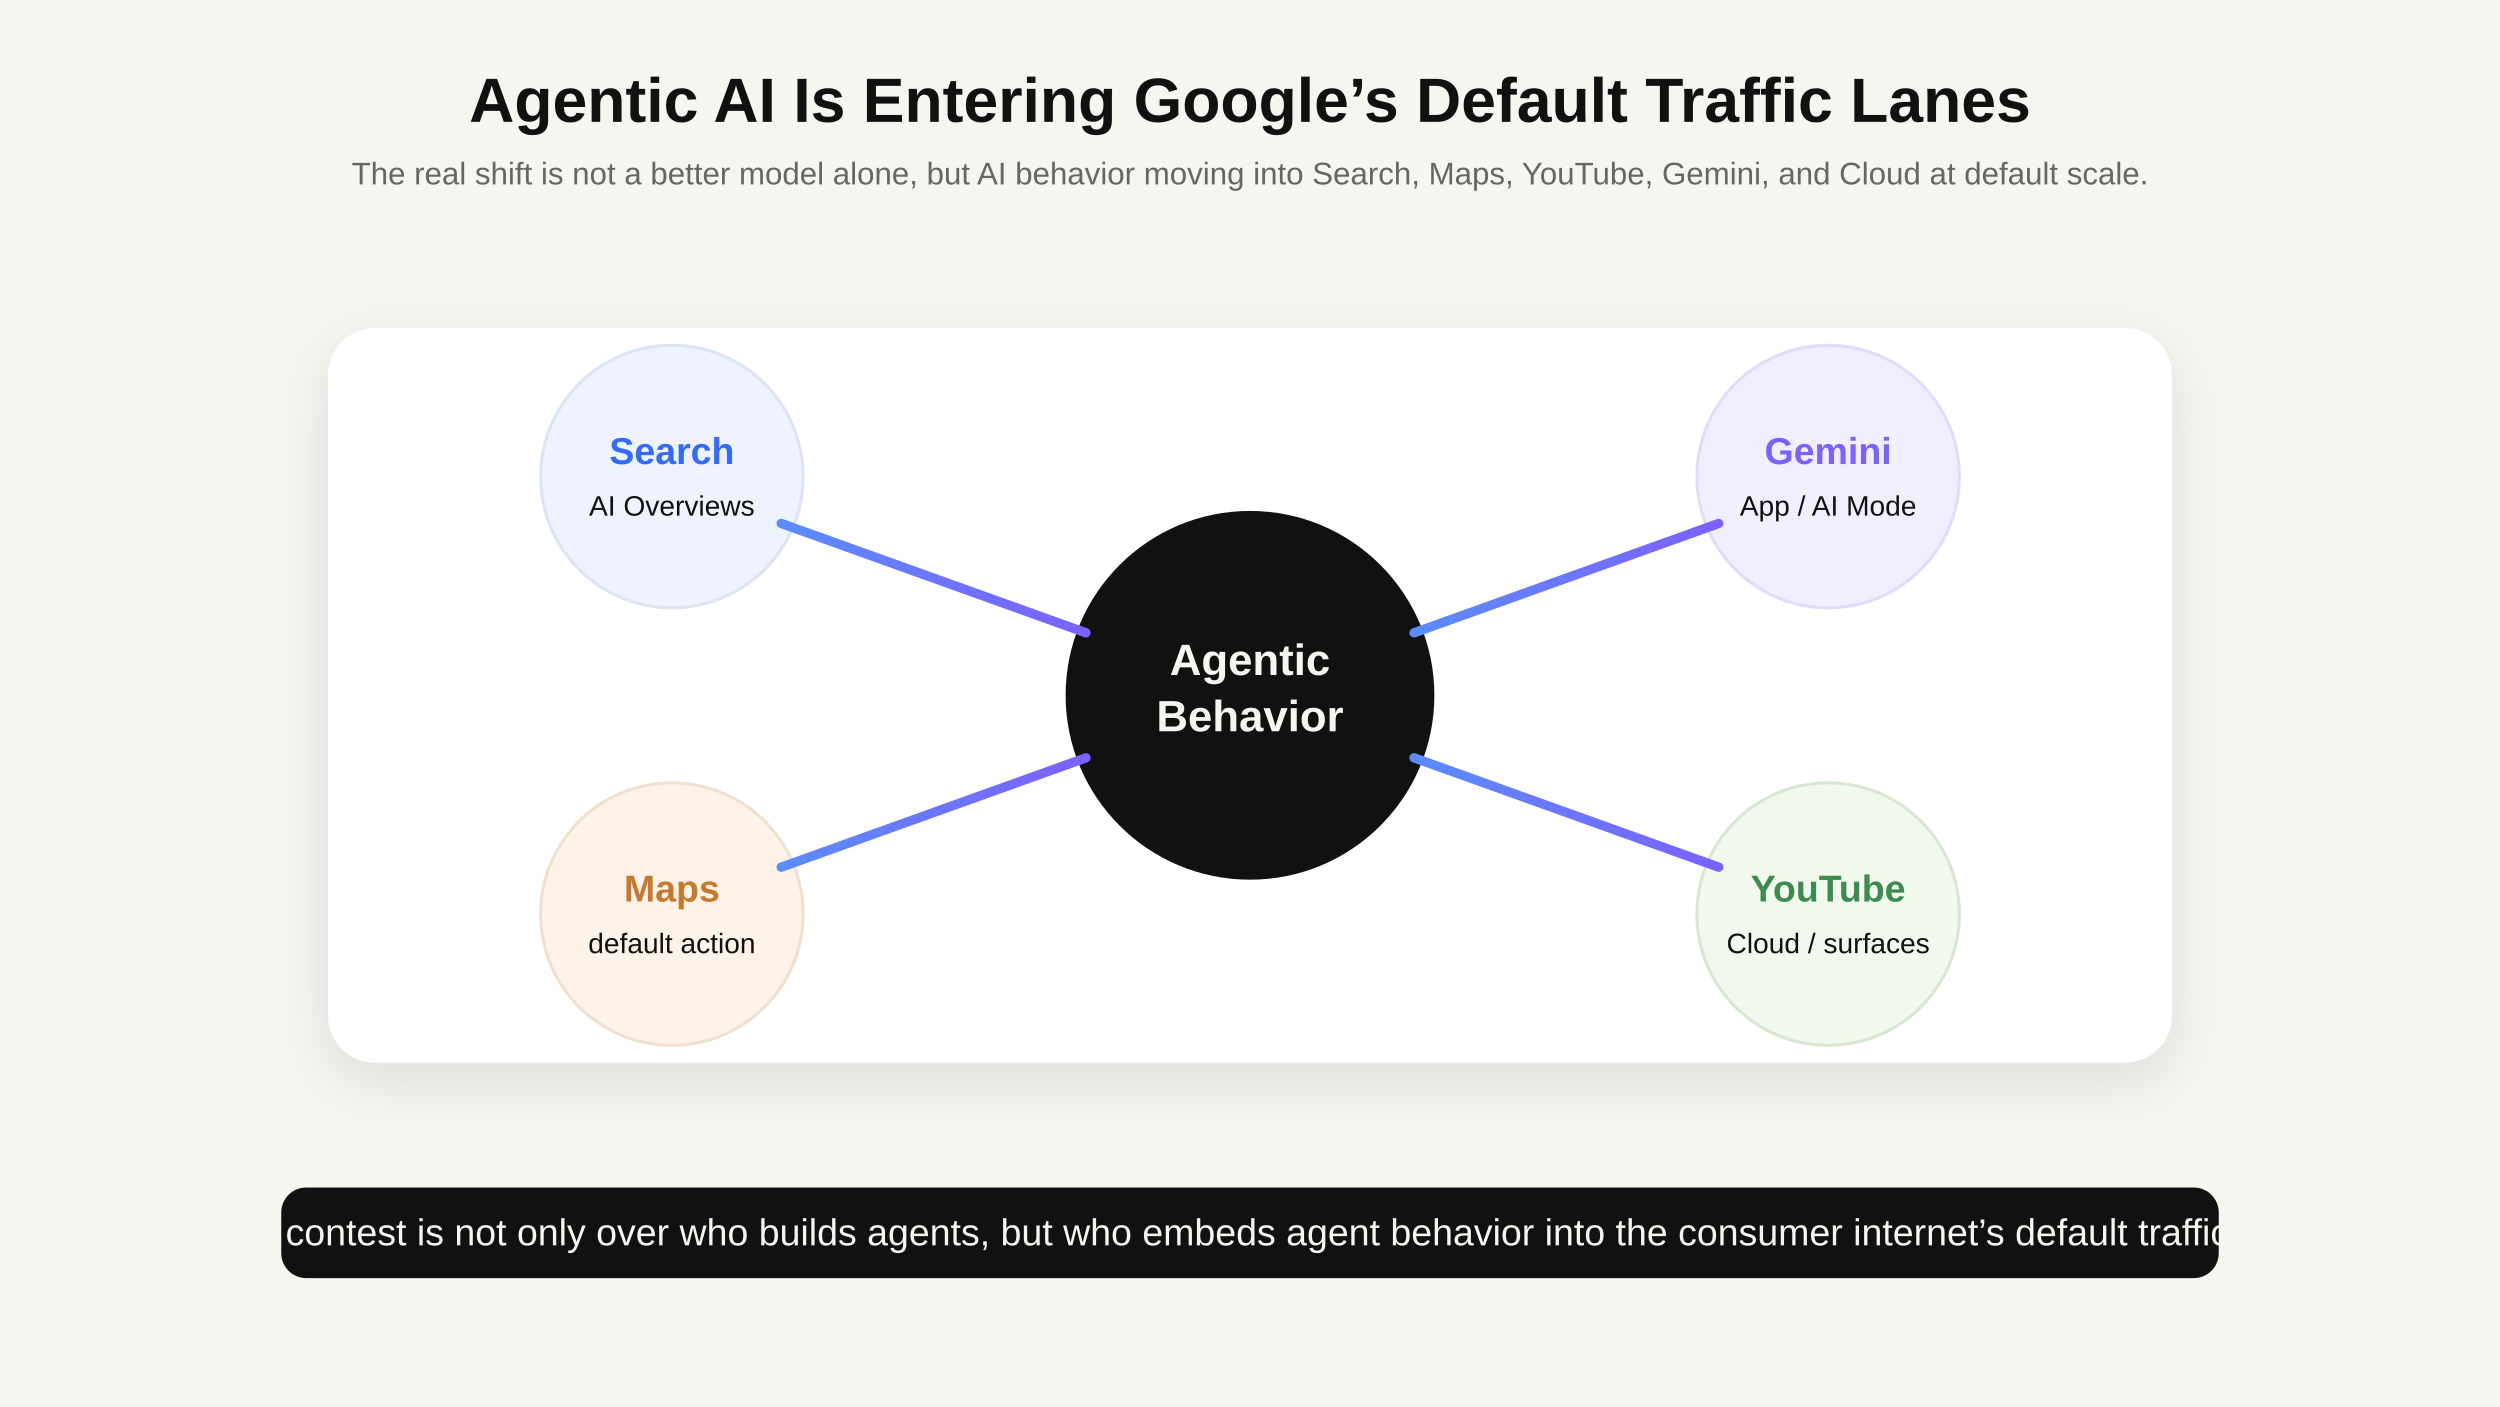
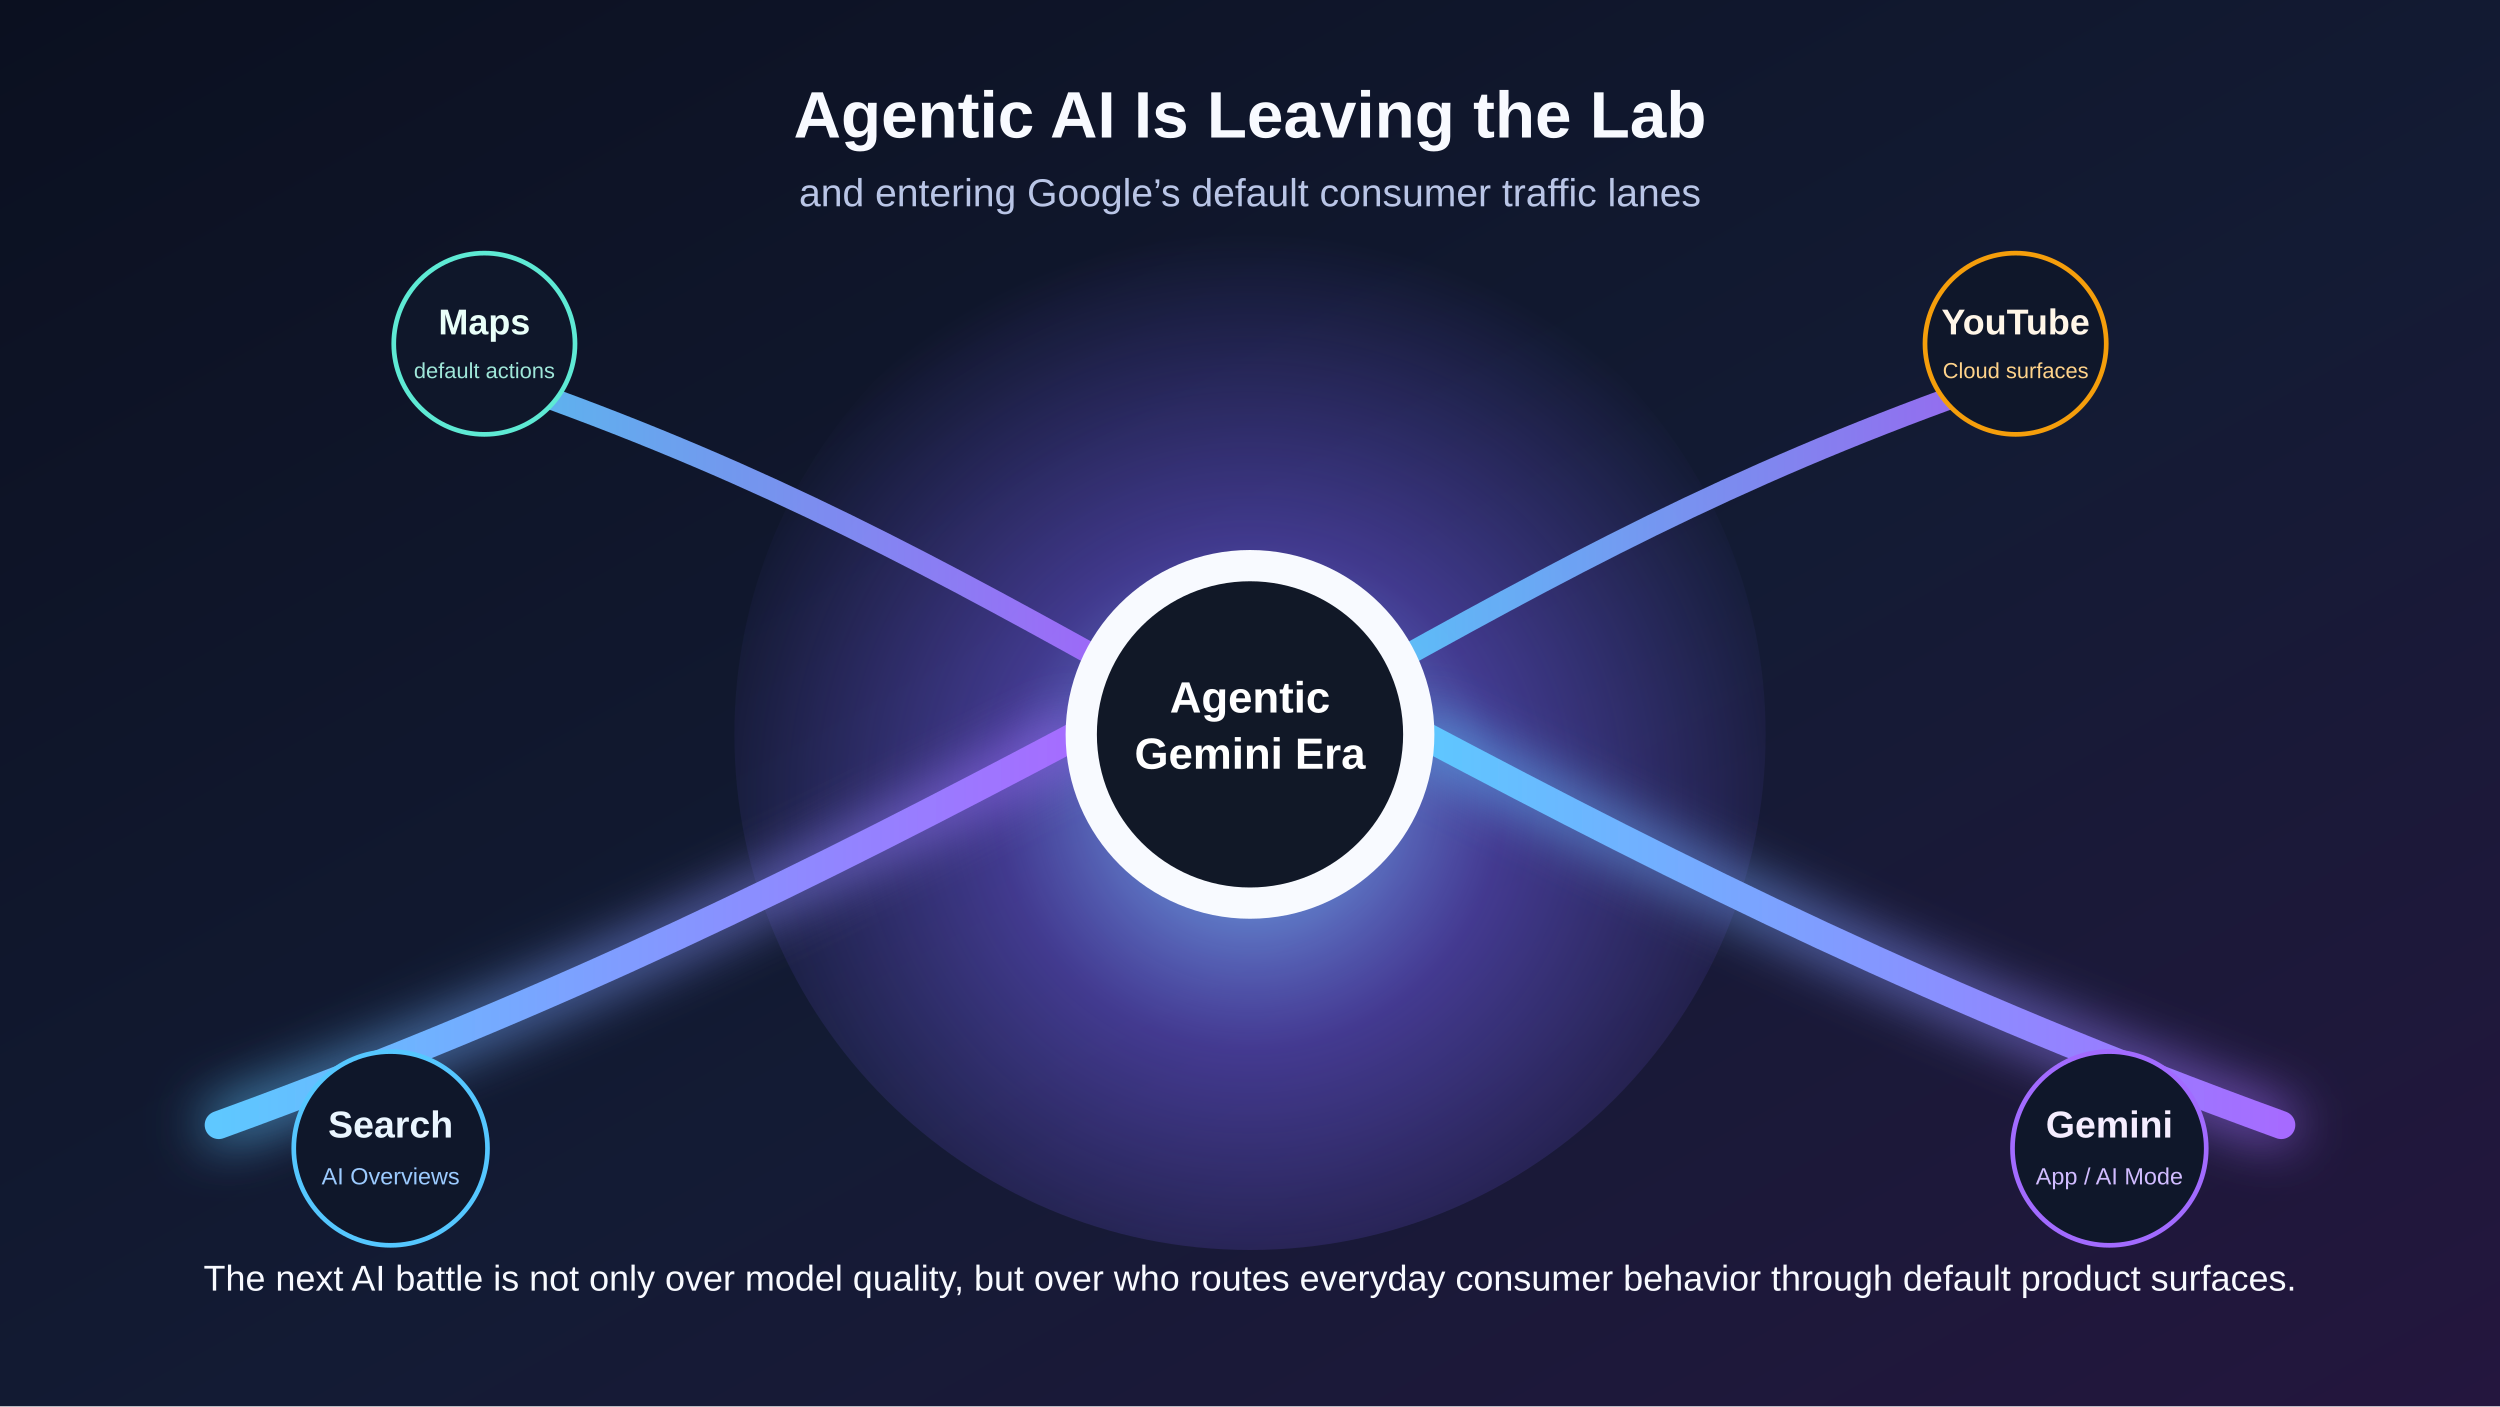
<svg xmlns="http://www.w3.org/2000/svg" width="1600" height="900" viewBox="0 0 1600 900">
-   <rect width="1600" height="900" fill="#F6F5F0" />
  <defs>
-     <linearGradient id="glow" x1="0" x2="1">
-       <stop offset="0%" stop-color="#5B8CFF" />
-       <stop offset="100%" stop-color="#7B61FF" />
+     <linearGradient id="bg" x1="0" y1="0" x2="1" y2="1">
+       <stop offset="0%" stop-color="#0B1020" />
+       <stop offset="55%" stop-color="#131B34" />
+       <stop offset="100%" stop-color="#24163E" />
    </linearGradient>
-     <filter id="shadow" x="-20%" y="-20%" width="140%" height="140%">
-       <feDropShadow dx="0" dy="12" stdDeviation="18" flood-color="#000000" flood-opacity="0.10" />
+     <radialGradient id="roadGlow" cx="50%" cy="56%" r="55%">
+       <stop offset="0%" stop-color="#7CD4FF" stop-opacity="0.95" />
+       <stop offset="45%" stop-color="#7B61FF" stop-opacity="0.45" />
+       <stop offset="100%" stop-color="#7B61FF" stop-opacity="0" />
+     </radialGradient>
+     <linearGradient id="lane" x1="0" y1="0" x2="1" y2="0">
+       <stop offset="0%" stop-color="#5EC8FF" />
+       <stop offset="100%" stop-color="#A66BFF" />
+     </linearGradient>
+     <filter id="softGlow" x="-40%" y="-40%" width="180%" height="180%">
+       <feGaussianBlur stdDeviation="18" result="blur" />
+       <feMerge>
+         <feMergeNode in="blur" />
+         <feMergeNode in="SourceGraphic" />
+       </feMerge>
    </filter>
  </defs>
-   <text x="800" y="78" text-anchor="middle" font-size="40" font-family="Arial, Helvetica, sans-serif" fill="#111111" font-weight="700">Agentic AI Is Entering Google’s Default Traffic Lanes</text>
-   <text x="800" y="118" text-anchor="middle" font-size="20" font-family="Arial, Helvetica, sans-serif" fill="#666666">The real shift is not a better model alone, but AI behavior moving into Search, Maps, YouTube, Gemini, and Cloud at default scale.</text>
-   <rect x="210" y="210" width="1180" height="470" rx="30" fill="#FFFFFF" filter="url(#shadow)" />
-   <circle cx="800" cy="445" r="118" fill="#111111" />
-   <text x="800" y="432" text-anchor="middle" font-size="28" font-family="Arial, Helvetica, sans-serif" fill="#F6F5F0" font-weight="700">Agentic</text>
-   <text x="800" y="468" text-anchor="middle" font-size="28" font-family="Arial, Helvetica, sans-serif" fill="#F6F5F0" font-weight="700">Behavior</text>
-   <circle cx="430" cy="305" r="84" fill="#EEF3FF" stroke="#DDE4F5" stroke-width="2" />
-   <text x="430" y="297" text-anchor="middle" font-size="24" font-family="Arial, Helvetica, sans-serif" fill="#326BFF" font-weight="700">Search</text>
-   <text x="430" y="330" text-anchor="middle" font-size="18" font-family="Arial, Helvetica, sans-serif" fill="#111111">AI Overviews</text>
-   <circle cx="1170" cy="305" r="84" fill="#F3EEFF" stroke="#E3DBFF" stroke-width="2" />
-   <text x="1170" y="297" text-anchor="middle" font-size="24" font-family="Arial, Helvetica, sans-serif" fill="#7B61FF" font-weight="700">Gemini</text>
-   <text x="1170" y="330" text-anchor="middle" font-size="18" font-family="Arial, Helvetica, sans-serif" fill="#111111">App / AI Mode</text>
-   <circle cx="430" cy="585" r="84" fill="#FFF3E9" stroke="#F0E0CF" stroke-width="2" />
-   <text x="430" y="577" text-anchor="middle" font-size="24" font-family="Arial, Helvetica, sans-serif" fill="#C67A2D" font-weight="700">Maps</text>
-   <text x="430" y="610" text-anchor="middle" font-size="18" font-family="Arial, Helvetica, sans-serif" fill="#111111">default action</text>
-   <circle cx="1170" cy="585" r="84" fill="#F1F8EE" stroke="#D8E7D2" stroke-width="2" />
-   <text x="1170" y="577" text-anchor="middle" font-size="24" font-family="Arial, Helvetica, sans-serif" fill="#3B8C4E" font-weight="700">YouTube</text>
-   <text x="1170" y="610" text-anchor="middle" font-size="18" font-family="Arial, Helvetica, sans-serif" fill="#111111">Cloud / surfaces</text>
-   <line x1="500" y1="335" x2="695" y2="405" stroke="url(#glow)" stroke-width="6" stroke-linecap="round" />
-   <line x1="1100" y1="335" x2="905" y2="405" stroke="url(#glow)" stroke-width="6" stroke-linecap="round" />
-   <line x1="500" y1="555" x2="695" y2="485" stroke="url(#glow)" stroke-width="6" stroke-linecap="round" />
-   <line x1="1100" y1="555" x2="905" y2="485" stroke="url(#glow)" stroke-width="6" stroke-linecap="round" />
-   <rect x="180" y="760" width="1240" height="58" rx="16" fill="#111111" />
-   <text x="800" y="797" text-anchor="middle" font-size="24" font-family="Arial, Helvetica, sans-serif" fill="#F6F5F0">The new contest is not only over who builds agents, but who embeds agent behavior into the consumer internet’s default traffic system.</text>
+   <rect width="1600" height="900" fill="url(#bg)" />
+   <circle cx="800" cy="470" r="330" fill="url(#roadGlow)" />
+   <text x="800" y="88" text-anchor="middle" font-size="42" font-family="Arial, Helvetica, sans-serif" fill="#F8FAFF" font-weight="700">Agentic AI Is Leaving the Lab</text>
+   <text x="800" y="132" text-anchor="middle" font-size="25" font-family="Arial, Helvetica, sans-serif" fill="#B9C5E6">and entering Google’s default consumer traffic lanes</text>
+   <path d="M140 720 C 360 640, 520 560, 690 470" stroke="url(#lane)" stroke-width="18" fill="none" stroke-linecap="round" filter="url(#softGlow)" />
+   <path d="M1460 720 C 1240 640, 1080 560, 910 470" stroke="url(#lane)" stroke-width="18" fill="none" stroke-linecap="round" filter="url(#softGlow)" />
+   <path d="M310 240 C 470 295, 575 350, 710 425" stroke="url(#lane)" stroke-width="14" fill="none" stroke-linecap="round" opacity="0.92" />
+   <path d="M1290 240 C 1130 295, 1025 350, 890 425" stroke="url(#lane)" stroke-width="14" fill="none" stroke-linecap="round" opacity="0.92" />
+   <circle cx="800" cy="470" r="118" fill="#F8FAFF" />
+   <circle cx="800" cy="470" r="98" fill="#111827" />
+   <text x="800" y="456" text-anchor="middle" font-size="28" font-family="Arial, Helvetica, sans-serif" fill="#FFFFFF" font-weight="700">Agentic</text>
+   <text x="800" y="492" text-anchor="middle" font-size="28" font-family="Arial, Helvetica, sans-serif" fill="#FFFFFF" font-weight="700">Gemini Era</text>
+   <g>
+     <circle cx="250" cy="735" r="62" fill="#0F172A" stroke="#55C7FF" stroke-width="3" />
+     <text x="250" y="728" text-anchor="middle" font-size="24" font-family="Arial, Helvetica, sans-serif" fill="#EAF6FF" font-weight="700">Search</text>
+     <text x="250" y="758" text-anchor="middle" font-size="15" font-family="Arial, Helvetica, sans-serif" fill="#9CCBFF">AI Overviews</text>
+   </g>
+   <g>
+     <circle cx="1350" cy="735" r="62" fill="#0F172A" stroke="#A26BFF" stroke-width="3" />
+     <text x="1350" y="728" text-anchor="middle" font-size="24" font-family="Arial, Helvetica, sans-serif" fill="#F5EDFF" font-weight="700">Gemini</text>
+     <text x="1350" y="758" text-anchor="middle" font-size="15" font-family="Arial, Helvetica, sans-serif" fill="#D1BCFF">App / AI Mode</text>
+   </g>
+   <g>
+     <circle cx="310" cy="220" r="58" fill="#0F172A" stroke="#5EEAD4" stroke-width="3" />
+     <text x="310" y="214" text-anchor="middle" font-size="23" font-family="Arial, Helvetica, sans-serif" fill="#E9FFF9" font-weight="700">Maps</text>
+     <text x="310" y="242" text-anchor="middle" font-size="14" font-family="Arial, Helvetica, sans-serif" fill="#9FE7D9">default actions</text>
+   </g>
+   <g>
+     <circle cx="1290" cy="220" r="58" fill="#0F172A" stroke="#F59E0B" stroke-width="3" />
+     <text x="1290" y="214" text-anchor="middle" font-size="23" font-family="Arial, Helvetica, sans-serif" fill="#FFF6E8" font-weight="700">YouTube</text>
+     <text x="1290" y="242" text-anchor="middle" font-size="14" font-family="Arial, Helvetica, sans-serif" fill="#FFD38A">Cloud surfaces</text>
+   </g>
+   <text x="800" y="826" text-anchor="middle" font-size="23" font-family="Arial, Helvetica, sans-serif" fill="#F8FAFF">The next AI battle is not only over model quality, but over who routes everyday consumer behavior through default product surfaces.</text>
</svg>
